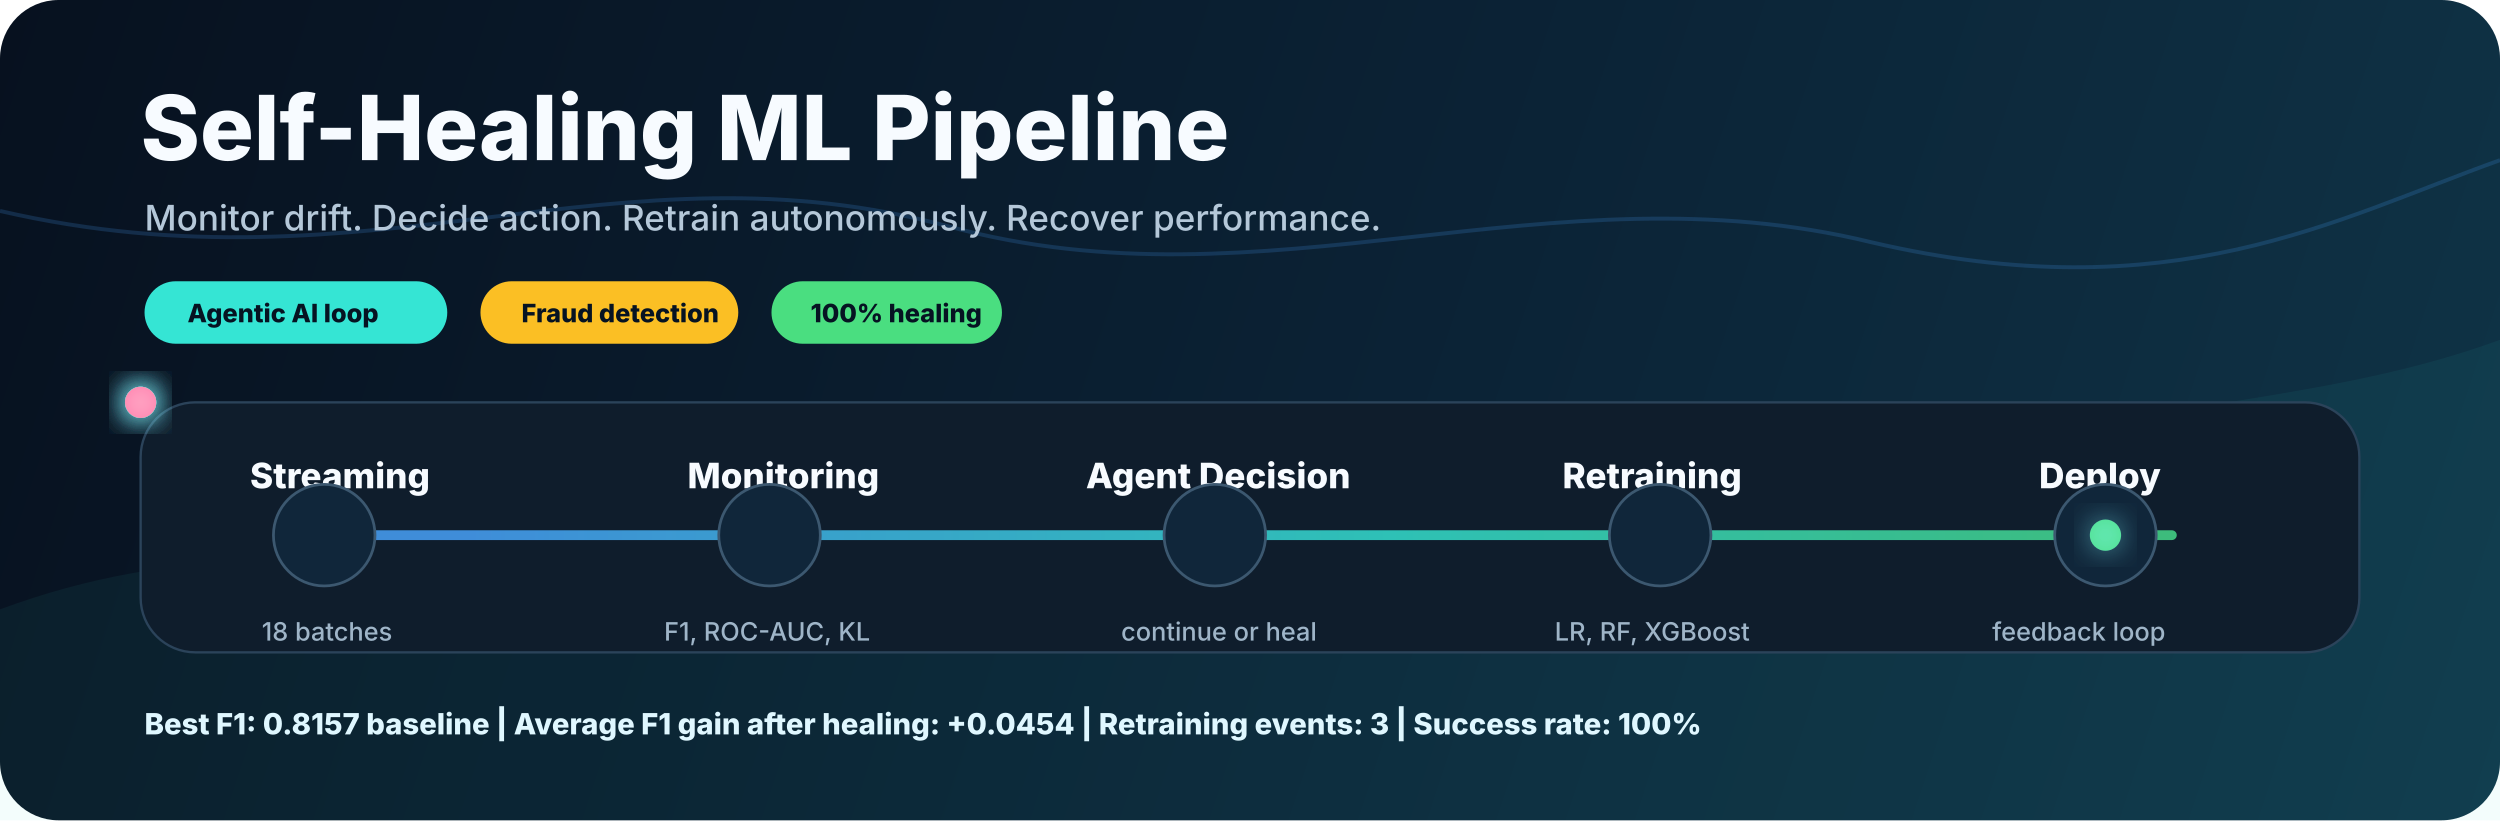
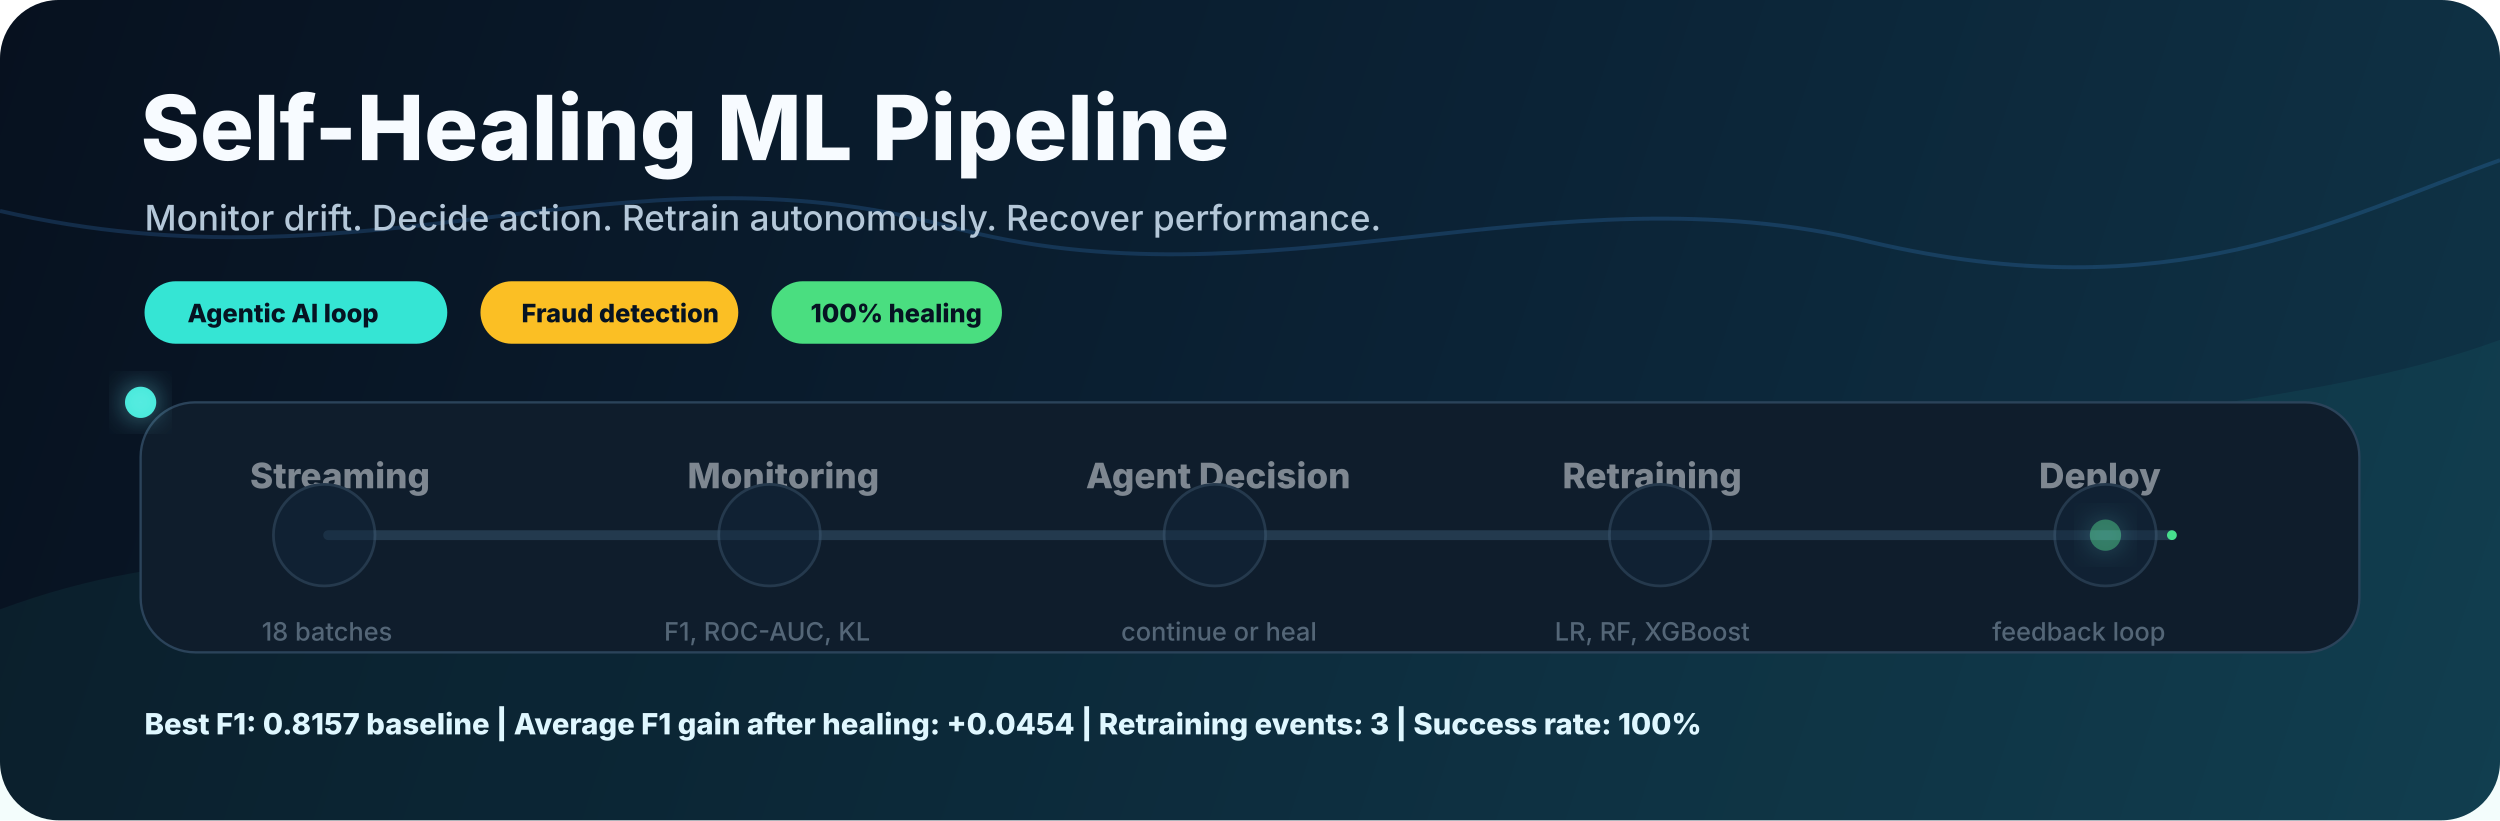
<svg xmlns="http://www.w3.org/2000/svg" width="1280" height="420" viewBox="0 0 1280 420" fill="none" role="img" aria-labelledby="title desc">
  <style>
    .title { font: 800 46px Inter, Segoe UI, Arial, sans-serif; fill: #f7fbff; letter-spacing: 0; }
    .subtitle { font: 500 18px Inter, Segoe UI, Arial, sans-serif; fill: #b5c8d9; letter-spacing: 0; }
    .stage { font: 800 18px Inter, Segoe UI, Arial, sans-serif; fill: #f7fbff; letter-spacing: 0; }
    .stage-sub { font: 500 13px Inter, Segoe UI, Arial, sans-serif; fill: #9fb5c8; letter-spacing: 0; }
    .chip { font: 800 13px Inter, Segoe UI, Arial, sans-serif; fill: #061322; letter-spacing: 0; }
    .metric { font: 800 15px Inter, Segoe UI, Arial, sans-serif; fill: #dff7ff; letter-spacing: 0; }
    .panel { fill: #0f1d2c; stroke: #2b435a; stroke-width: 1.2; }
    .node { fill: #10263a; stroke: #3c5870; stroke-width: 1.4; }
-     .flow-line { stroke: url(#flow); stroke-width: 5; stroke-linecap: round; opacity: .82; }
+     .stage-group { opacity: .48; animation: stage-focus 10s ease-in-out infinite; transform-origin: center; }
+     .step-1 { animation-delay: 0s; }
+     .step-2 { animation-delay: 2s; }
+     .step-3 { animation-delay: 4s; }
+     .step-4 { animation-delay: 6s; }
+     .step-5 { animation-delay: 8s; }
+     .stage-group .node { animation: node-focus 10s ease-in-out infinite; }
+     .step-1 .node { animation-delay: 0s; }
+     .step-2 .node { animation-delay: 2s; }
+     .step-3 .node { animation-delay: 4s; }
+     .step-4 .node { animation-delay: 6s; }
+     .step-5 .node { animation-delay: 8s; }
+     .flow-track { stroke: #263d52; stroke-width: 5; stroke-linecap: round; opacity: .9; }
+     .flow-line {
+       stroke: url(#flow);
+       stroke-width: 5;
+       stroke-linecap: round;
+       stroke-dasharray: 944;
+       stroke-dashoffset: 944;
+       animation: draw-flow 10s linear infinite;
+     }
    .flow-dot {
      offset-path: path("M168 274 H1112");
-       animation: travel 4.8s linear infinite;
+       animation: travel 10s linear infinite;
    }
-     .flow-dot.two { animation-delay: -1.2s; }
-     .flow-dot.three { animation-delay: -2.4s; }
-     .flow-dot.four { animation-delay: -3.6s; }
-     .pulse { animation: pulse 2.4s ease-in-out infinite; transform-origin: center; }
-     .spark { animation: spark 2.7s ease-in-out infinite; transform-origin: center; }
+     .spark { animation: spark 10s ease-in-out infinite; transform-origin: center; }
    @keyframes travel {
-       from { offset-distance: 0%; opacity: 0; }
+       0% { offset-distance: 0%; opacity: 0; }
+       4% { opacity: 1; }
+       96% { opacity: 1; }
+       100% { offset-distance: 100%; opacity: 0; }
+     }
+     @keyframes draw-flow {
+       0% { stroke-dashoffset: 944; opacity: .25; }
      10% { opacity: 1; }
-       88% { opacity: 1; }
-       to { offset-distance: 100%; opacity: 0; }
+       90% { stroke-dashoffset: 0; opacity: 1; }
+       100% { stroke-dashoffset: 0; opacity: .25; }
    }
-     @keyframes pulse {
-       0%, 100% { transform: scale(1); opacity: .86; }
-       50% { transform: scale(1.04); opacity: 1; }
+     @keyframes stage-focus {
+       0%, 100% { opacity: .48; transform: translateY(0); }
+       4%, 16% { opacity: 1; transform: translateY(-3px); }
+       24% { opacity: .48; transform: translateY(0); }
+     }
+     @keyframes node-focus {
+       0%, 100% { fill: #10263a; stroke: #3c5870; stroke-width: 1.4; }
+       4%, 16% { fill: #123b38; stroke: #35e5d4; stroke-width: 3; }
+       24% { fill: #10263a; stroke: #3c5870; stroke-width: 1.4; }
    }
    @keyframes spark {
-       0%, 100% { transform: scale(.82); opacity: .4; }
-       50% { transform: scale(1.16); opacity: 1; }
+       0%, 76%, 100% { transform: scale(.72); opacity: .2; }
+       84%, 96% { transform: scale(1.18); opacity: 1; }
    }
    @media (prefers-reduced-motion: reduce) {
-       .flow-dot, .pulse, .spark { animation: none; }
+       .flow-dot, .flow-line, .stage-group, .stage-group .node, .spark { animation: none; }
+       .stage-group { opacity: 1; }
    }
  </style>
  <defs>
    <linearGradient id="bg" x1="0" y1="0" x2="1280" y2="420" gradientUnits="userSpaceOnUse">
      <stop stop-color="#07111f" />
      <stop offset=".55" stop-color="#0b2235" />
      <stop offset="1" stop-color="#0f3447" />
    </linearGradient>
    <linearGradient id="flow" x1="168" y1="0" x2="1112" y2="0" gradientUnits="userSpaceOnUse">
      <stop stop-color="#49a6ff" />
      <stop offset=".5" stop-color="#35e5d4" />
      <stop offset="1" stop-color="#4ade80" />
    </linearGradient>
    <filter id="glow" x="-50%" y="-50%" width="200%" height="200%">
      <feGaussianBlur stdDeviation="7" result="blur" />
      <feColorMatrix in="blur" type="matrix" values="0 0 0 0 0.2 0 0 0 0 0.85 0 0 0 0 0.95 0 0 0 0.55 0" />
      <feBlend in="SourceGraphic" mode="screen" />
    </filter>
  </defs>
  <rect width="1280" height="420" rx="30" fill="url(#bg)" />
  <path d="M0 312 C184 244 304 344 472 286 C638 230 792 312 962 248 C1080 204 1182 210 1280 174 L1280 420 L0 420 Z" fill="#35e5d4" opacity=".06" />
  <path d="M0 108 C190 152 316 70 486 116 C648 160 794 84 958 124 C1112 160 1196 112 1280 82" stroke="#49a6ff" stroke-opacity=".18" stroke-width="2" />
  <text x="72" y="82" class="title">Self-Healing ML Pipeline</text>
  <text x="74" y="118" class="subtitle">Monitor drift. Decide action. Retrain autonomously. Recover performance.</text>
  <rect x="74" y="144" width="155" height="32" rx="16" fill="#35e5d4" />
  <text x="96" y="165" class="chip">Agentic AI loop</text>
  <rect x="246" y="144" width="132" height="32" rx="16" fill="#fbbf24" />
  <text x="267" y="165" class="chip">Fraud detection</text>
  <rect x="395" y="144" width="118" height="32" rx="16" fill="#4ade80" />
  <text x="415" y="165" class="chip">100% healing</text>
  <g transform="translate(72 206)">
    <rect width="1136" height="128" rx="28" class="panel" />
+     <path class="flow-track" d="M96 68 H1040" />
    <path class="flow-line" d="M96 68 H1040" />
    <circle class="flow-dot" r="8" fill="#35e5d4" filter="url(#glow)" />
-     <circle class="flow-dot two" r="8" fill="#49a6ff" filter="url(#glow)" />
-     <circle class="flow-dot three" r="8" fill="#4ade80" filter="url(#glow)" />
-     <circle class="flow-dot four" r="8" fill="#ff6aa2" filter="url(#glow)" />
-     <g transform="translate(58 24)">
+     <g class="stage-group step-1" transform="translate(58 24)">
      <text x="-2" y="20" class="stage">Streaming</text>
      <circle class="node pulse" cx="36" cy="44" r="26" />
      <text x="4" y="98" class="stage-sub">18 batches</text>
    </g>
-     <g transform="translate(286 24)">
+     <g class="stage-group step-2" transform="translate(286 24)">
      <text x="-6" y="20" class="stage">Monitoring</text>
      <circle class="node" cx="36" cy="44" r="26" />
      <text x="-18" y="98" class="stage-sub">F1, ROC-AUC, KL</text>
    </g>
-     <g transform="translate(514 24)">
+     <g class="stage-group step-3" transform="translate(514 24)">
      <text x="-30" y="20" class="stage">Agent Decision</text>
      <circle class="node" cx="36" cy="44" r="26" />
      <text x="-12" y="98" class="stage-sub">continue or heal</text>
    </g>
-     <g transform="translate(742 24)">
+     <g class="stage-group step-4" transform="translate(742 24)">
      <text x="-14" y="20" class="stage">Retraining</text>
      <circle class="node" cx="36" cy="44" r="26" />
      <text x="-18" y="98" class="stage-sub">LR, RF, XGBoost</text>
    </g>
-     <g transform="translate(970 24)">
+     <g class="stage-group step-5" transform="translate(970 24)">
      <text x="2" y="20" class="stage">Deploy</text>
      <circle class="node pulse" cx="36" cy="44" r="26" />
      <circle class="spark" cx="36" cy="44" r="8" fill="#4ade80" filter="url(#glow)" />
      <text x="-22" y="98" class="stage-sub">feedback loop</text>
    </g>
  </g>
  <text x="74" y="376" class="metric">Best F1: 0.8157 baseline | Average F1 gain after healing: +0.0454 | Retraining events: 3 | Success rate: 100%</text>
</svg>
